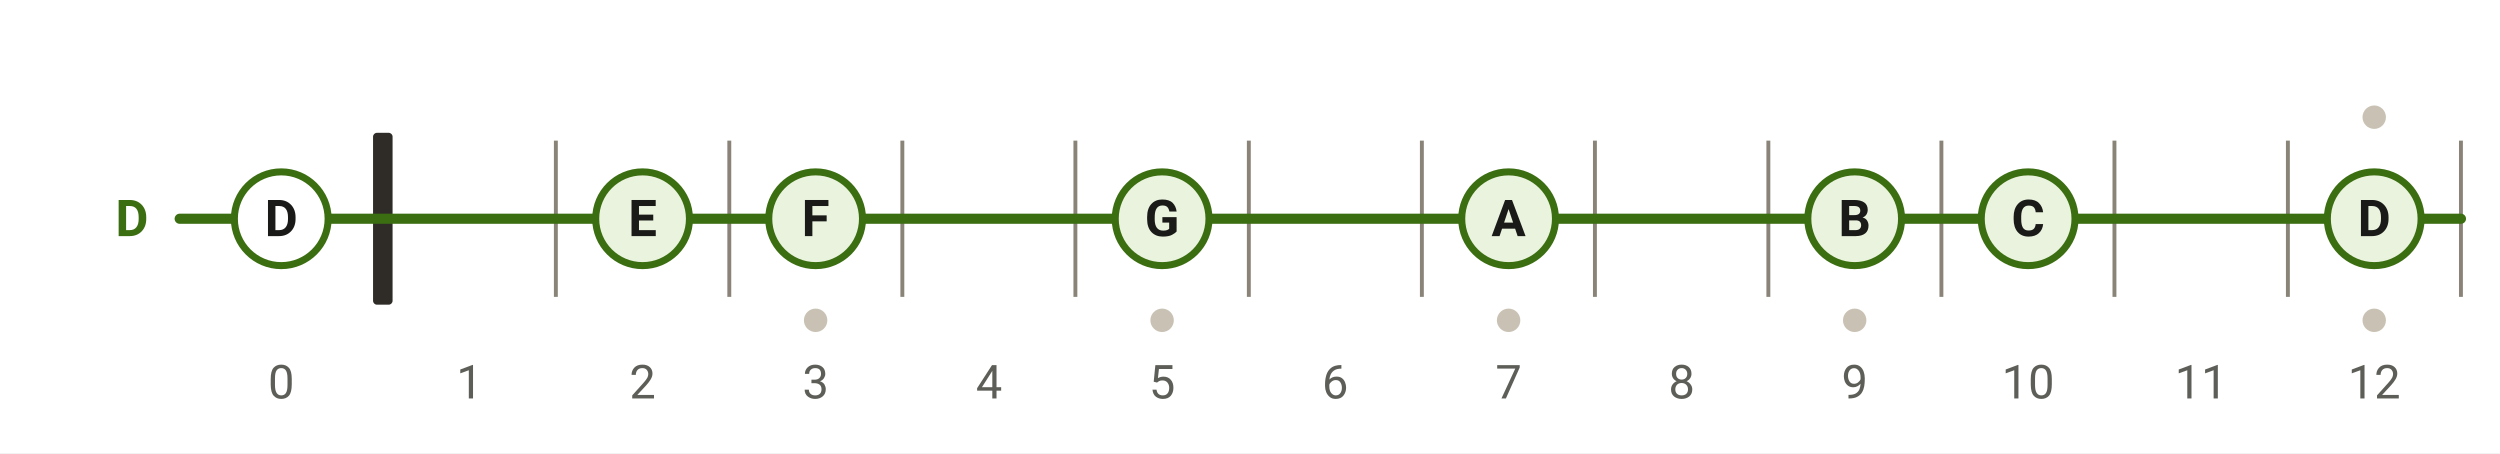
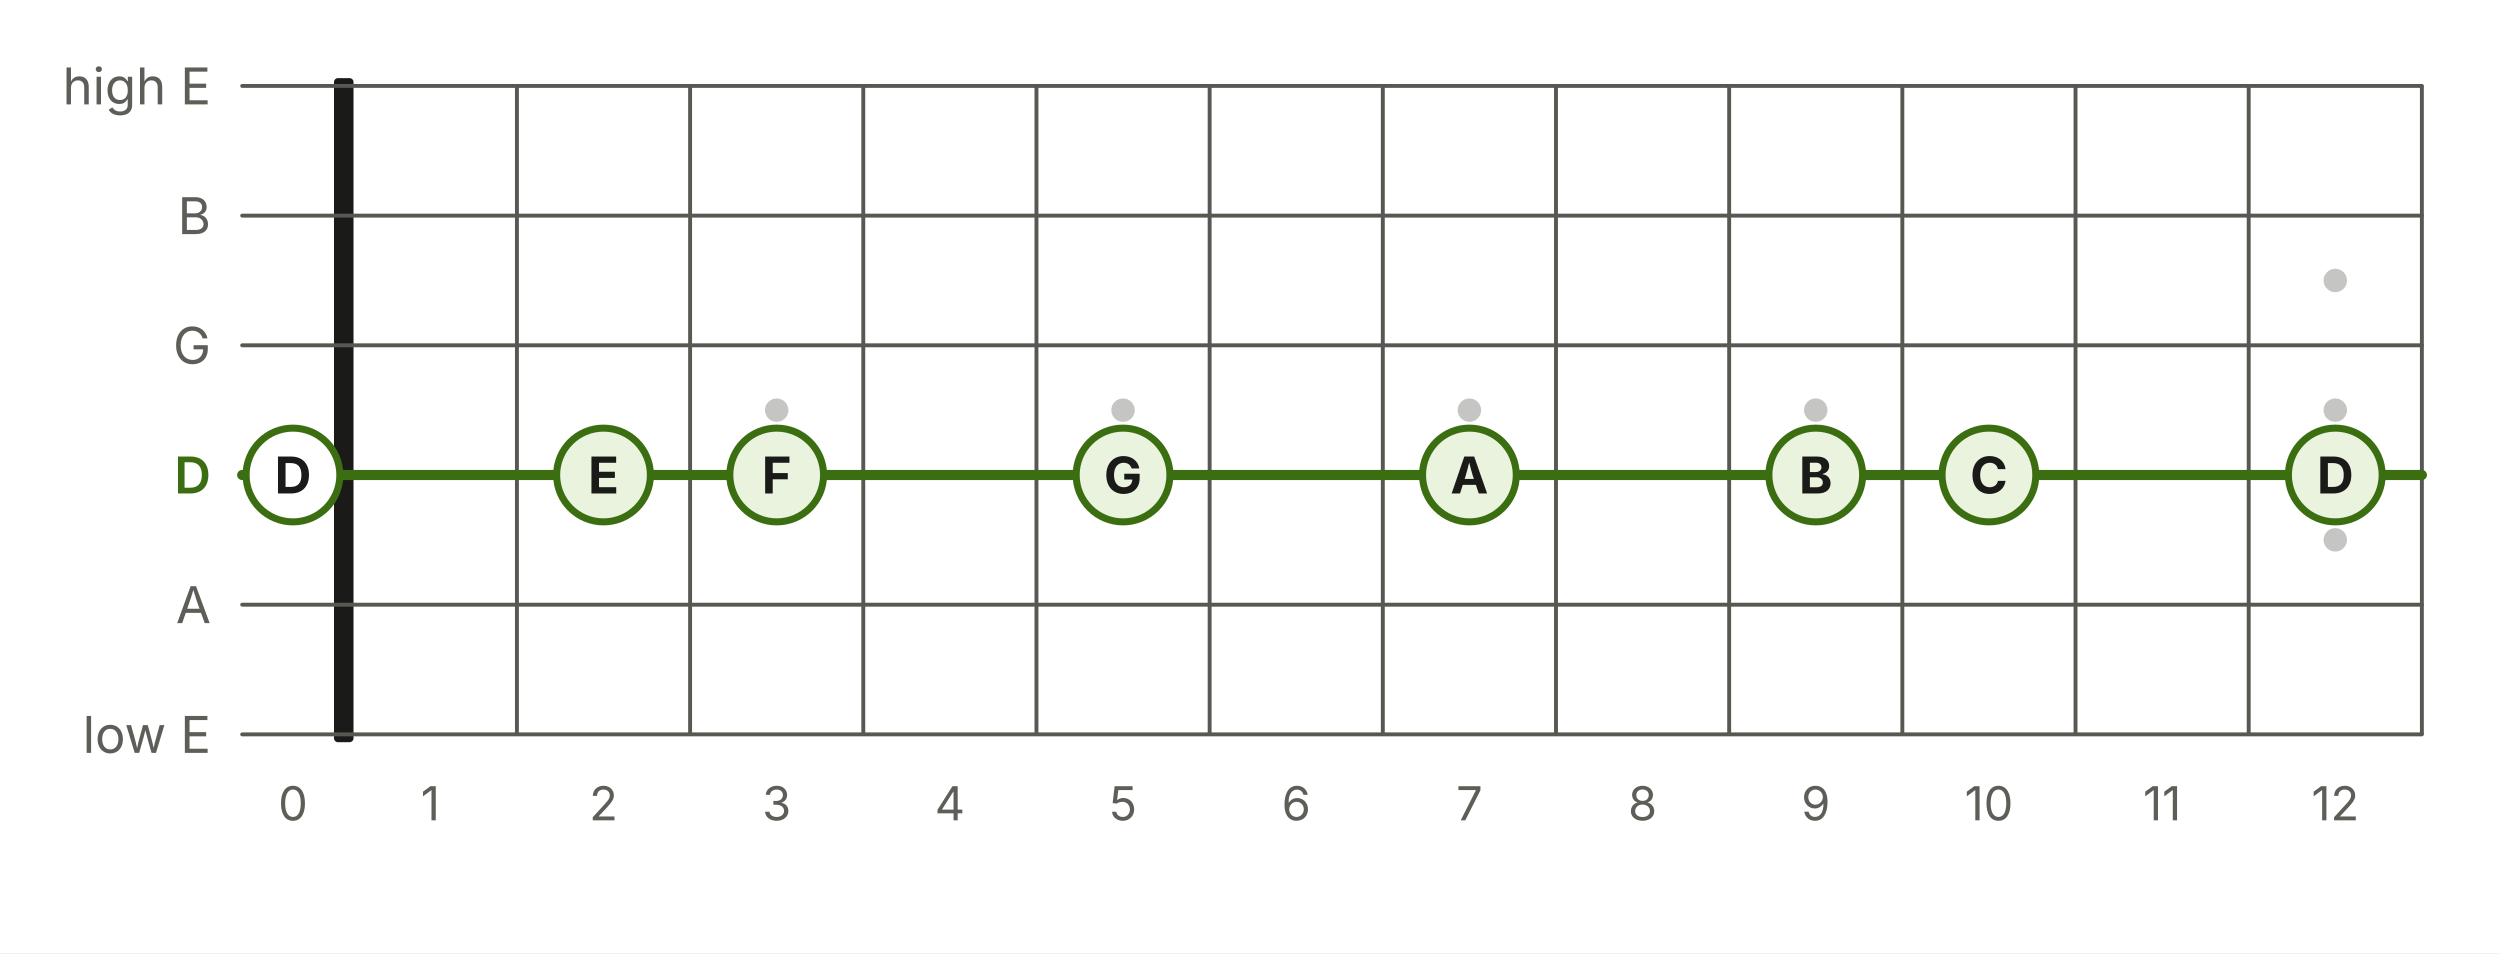
- <svg xmlns="http://www.w3.org/2000/svg" font-family="-apple-system,'Segoe UI',Roboto,Arial,sans-serif" viewBox="0 0 640 116" role="img" aria-label="The natural notes on the D string, frets 0 to 12: D open, E at fret 2, F at fret 3, G at fret 5, A at fret 7, B at fret 9, C at fret 10, and D again at fret 12">
-   <rect width="100%" height="100%" fill="#ffffff" />
-   <g fill="#c9c2b4">
-     <circle cx="208.8" cy="82" r="3" />
-     <circle cx="297.5" cy="82" r="3" />
-     <circle cx="386.2" cy="82" r="3" />
-     <circle cx="474.8" cy="82" r="3" />
-     <circle cx="607.8" cy="82" r="3" />
-     <circle cx="607.8" cy="30" r="3" />
-   </g>
-   <g stroke="#8a8478" stroke-width="1">
-     <path d="M142.3 36 V 76" />
-     <path d="M186.7 36 V 76" />
-     <path d="M231 36 V 76" />
-     <path d="M275.3 36 V 76" />
-     <path d="M319.7 36 V 76" />
-     <path d="M364 36 V 76" />
-     <path d="M408.3 36 V 76" />
-     <path d="M452.7 36 V 76" />
-     <path d="M497 36 V 76" />
-     <path d="M541.3 36 V 76" />
-     <path d="M585.7 36 V 76" />
-     <path d="M630 36 V 76" />
-   </g>
-   <rect x="95.5" y="34" width="5" height="44" fill="#2f2c28" rx="1" />
-   <path d="M46 56 H 630" stroke="#3b6d11" stroke-width="2.6" stroke-linecap="round" />
-   <text x="38" y="56" text-anchor="end" dominant-baseline="central" font-size="13" font-weight="600" fill="#3b6d11">D</text>
-   <circle cx="72" cy="56" r="12" fill="#ffffff" stroke="#3b6d11" stroke-width="1.8" />
-   <g fill="#eaf3de" stroke="#3b6d11" stroke-width="1.8">
-     <circle cx="164.5" cy="56" r="12" />
-     <circle cx="208.8" cy="56" r="12" />
-     <circle cx="297.5" cy="56" r="12" />
-     <circle cx="386.2" cy="56" r="12" />
-     <circle cx="474.8" cy="56" r="12" />
-     <circle cx="519.2" cy="56" r="12" />
-     <circle cx="607.8" cy="56" r="12" />
-   </g>
+ <svg xmlns="http://www.w3.org/2000/svg" width="2560" height="976" viewBox="0 0 640 244" font-family="Calibri,-apple-system,BlinkMacSystemFont,'Segoe UI',sans-serif">
+   <rect width="640" height="244" fill="#ffffff" />
+   <circle cx="198.833" cy="105" r="3" fill="#585852" opacity="0.35" />
+   <circle cx="287.5" cy="105" r="3" fill="#585852" opacity="0.35" />
+   <circle cx="376.167" cy="105" r="3" fill="#585852" opacity="0.35" />
+   <circle cx="464.833" cy="105" r="3" fill="#585852" opacity="0.35" />
+   <circle cx="597.833" cy="105" r="3" fill="#585852" opacity="0.35" />
+   <circle cx="597.833" cy="71.8" r="3" fill="#585852" opacity="0.35" />
+   <circle cx="597.833" cy="138.2" r="3" fill="#585852" opacity="0.35" />
+   <line x1="132.333" y1="22" x2="132.333" y2="188" stroke="#585852" stroke-width="1" />
+   <line x1="176.667" y1="22" x2="176.667" y2="188" stroke="#585852" stroke-width="1" />
+   <line x1="221" y1="22" x2="221" y2="188" stroke="#585852" stroke-width="1" />
+   <line x1="265.333" y1="22" x2="265.333" y2="188" stroke="#585852" stroke-width="1" />
+   <line x1="309.667" y1="22" x2="309.667" y2="188" stroke="#585852" stroke-width="1" />
+   <line x1="354" y1="22" x2="354" y2="188" stroke="#585852" stroke-width="1" />
+   <line x1="398.333" y1="22" x2="398.333" y2="188" stroke="#585852" stroke-width="1" />
+   <line x1="442.667" y1="22" x2="442.667" y2="188" stroke="#585852" stroke-width="1" />
+   <line x1="487" y1="22" x2="487" y2="188" stroke="#585852" stroke-width="1" />
+   <line x1="531.333" y1="22" x2="531.333" y2="188" stroke="#585852" stroke-width="1" />
+   <line x1="575.667" y1="22" x2="575.667" y2="188" stroke="#585852" stroke-width="1" />
+   <line x1="620" y1="22" x2="620" y2="188" stroke="#585852" stroke-width="1" />
+   <rect x="85.5" y="20" width="5" height="170" fill="#1a1a18" rx="1" />
+   <line x1="62" y1="22" x2="620" y2="22" stroke="#585852" stroke-width="1" stroke-linecap="round" />
+   <text x="54" y="22" text-anchor="end" dominant-baseline="central" font-size="13" font-weight="400" fill="#5e5e58">high E</text>
+   <line x1="62" y1="55.2" x2="620" y2="55.2" stroke="#585852" stroke-width="1" stroke-linecap="round" />
+   <text x="54" y="55.2" text-anchor="end" dominant-baseline="central" font-size="13" font-weight="400" fill="#5e5e58">B</text>
+   <line x1="62" y1="88.4" x2="620" y2="88.4" stroke="#585852" stroke-width="1" stroke-linecap="round" />
+   <text x="54" y="88.4" text-anchor="end" dominant-baseline="central" font-size="13" font-weight="400" fill="#5e5e58">G</text>
+   <line x1="62" y1="121.6" x2="620" y2="121.6" stroke="#3b6d11" stroke-width="2.6" stroke-linecap="round" />
+   <text x="54" y="121.6" text-anchor="end" dominant-baseline="central" font-size="13" font-weight="600" fill="#3b6d11">D</text>
+   <line x1="62" y1="154.8" x2="620" y2="154.8" stroke="#585852" stroke-width="1" stroke-linecap="round" />
+   <text x="54" y="154.8" text-anchor="end" dominant-baseline="central" font-size="13" font-weight="400" fill="#5e5e58">A</text>
+   <line x1="62" y1="188" x2="620" y2="188" stroke="#585852" stroke-width="1" stroke-linecap="round" />
+   <text x="54" y="188" text-anchor="end" dominant-baseline="central" font-size="13" font-weight="400" fill="#5e5e58">low E</text>
+   <circle cx="75" cy="121.6" r="12" fill="#ffffff" stroke="#3b6d11" stroke-width="1.8" />
+   <circle cx="154.5" cy="121.6" r="12" fill="#eaf3de" stroke="#3b6d11" stroke-width="1.8" />
+   <circle cx="198.833" cy="121.6" r="12" fill="#eaf3de" stroke="#3b6d11" stroke-width="1.8" />
+   <circle cx="287.5" cy="121.6" r="12" fill="#eaf3de" stroke="#3b6d11" stroke-width="1.8" />
+   <circle cx="376.167" cy="121.6" r="12" fill="#eaf3de" stroke="#3b6d11" stroke-width="1.8" />
+   <circle cx="464.833" cy="121.6" r="12" fill="#eaf3de" stroke="#3b6d11" stroke-width="1.8" />
+   <circle cx="509.167" cy="121.6" r="12" fill="#eaf3de" stroke="#3b6d11" stroke-width="1.8" />
+   <circle cx="597.833" cy="121.6" r="12" fill="#eaf3de" stroke="#3b6d11" stroke-width="1.8" />
  <g font-size="13" font-weight="700" fill="#1a1a18" text-anchor="middle" dominant-baseline="central">
-     <text x="72" y="56">D</text>
-     <text x="164.5" y="56">E</text>
-     <text x="208.8" y="56">F</text>
-     <text x="297.5" y="56">G</text>
-     <text x="386.2" y="56">A</text>
-     <text x="474.8" y="56">B</text>
-     <text x="519.2" y="56">C</text>
-     <text x="607.8" y="56">D</text>
+     <text x="75" y="121.6">D</text>
+     <text x="154.5" y="121.6">E</text>
+     <text x="198.833" y="121.6">F</text>
+     <text x="287.5" y="121.6">G</text>
+     <text x="376.167" y="121.6">A</text>
+     <text x="464.833" y="121.6">B</text>
+     <text x="509.167" y="121.6">C</text>
+     <text x="597.833" y="121.6">D</text>
  </g>
  <g font-size="12" fill="#5e5e58" text-anchor="middle">
-     <text x="72" y="102">0</text>
-     <text x="120.2" y="102">1</text>
-     <text x="164.5" y="102">2</text>
-     <text x="208.8" y="102">3</text>
-     <text x="253.2" y="102">4</text>
-     <text x="297.5" y="102">5</text>
-     <text x="341.8" y="102">6</text>
-     <text x="386.2" y="102">7</text>
-     <text x="430.5" y="102">8</text>
-     <text x="474.8" y="102">9</text>
-     <text x="519.2" y="102">10</text>
-     <text x="563.5" y="102">11</text>
-     <text x="607.8" y="102">12</text>
+     <text x="75" y="210">0</text>
+     <text x="110.167" y="210">1</text>
+     <text x="154.5" y="210">2</text>
+     <text x="198.833" y="210">3</text>
+     <text x="243.167" y="210">4</text>
+     <text x="287.5" y="210">5</text>
+     <text x="331.833" y="210">6</text>
+     <text x="376.167" y="210">7</text>
+     <text x="420.5" y="210">8</text>
+     <text x="464.833" y="210">9</text>
+     <text x="509.167" y="210">10</text>
+     <text x="553.5" y="210">11</text>
+     <text x="597.833" y="210">12</text>
  </g>
</svg>
